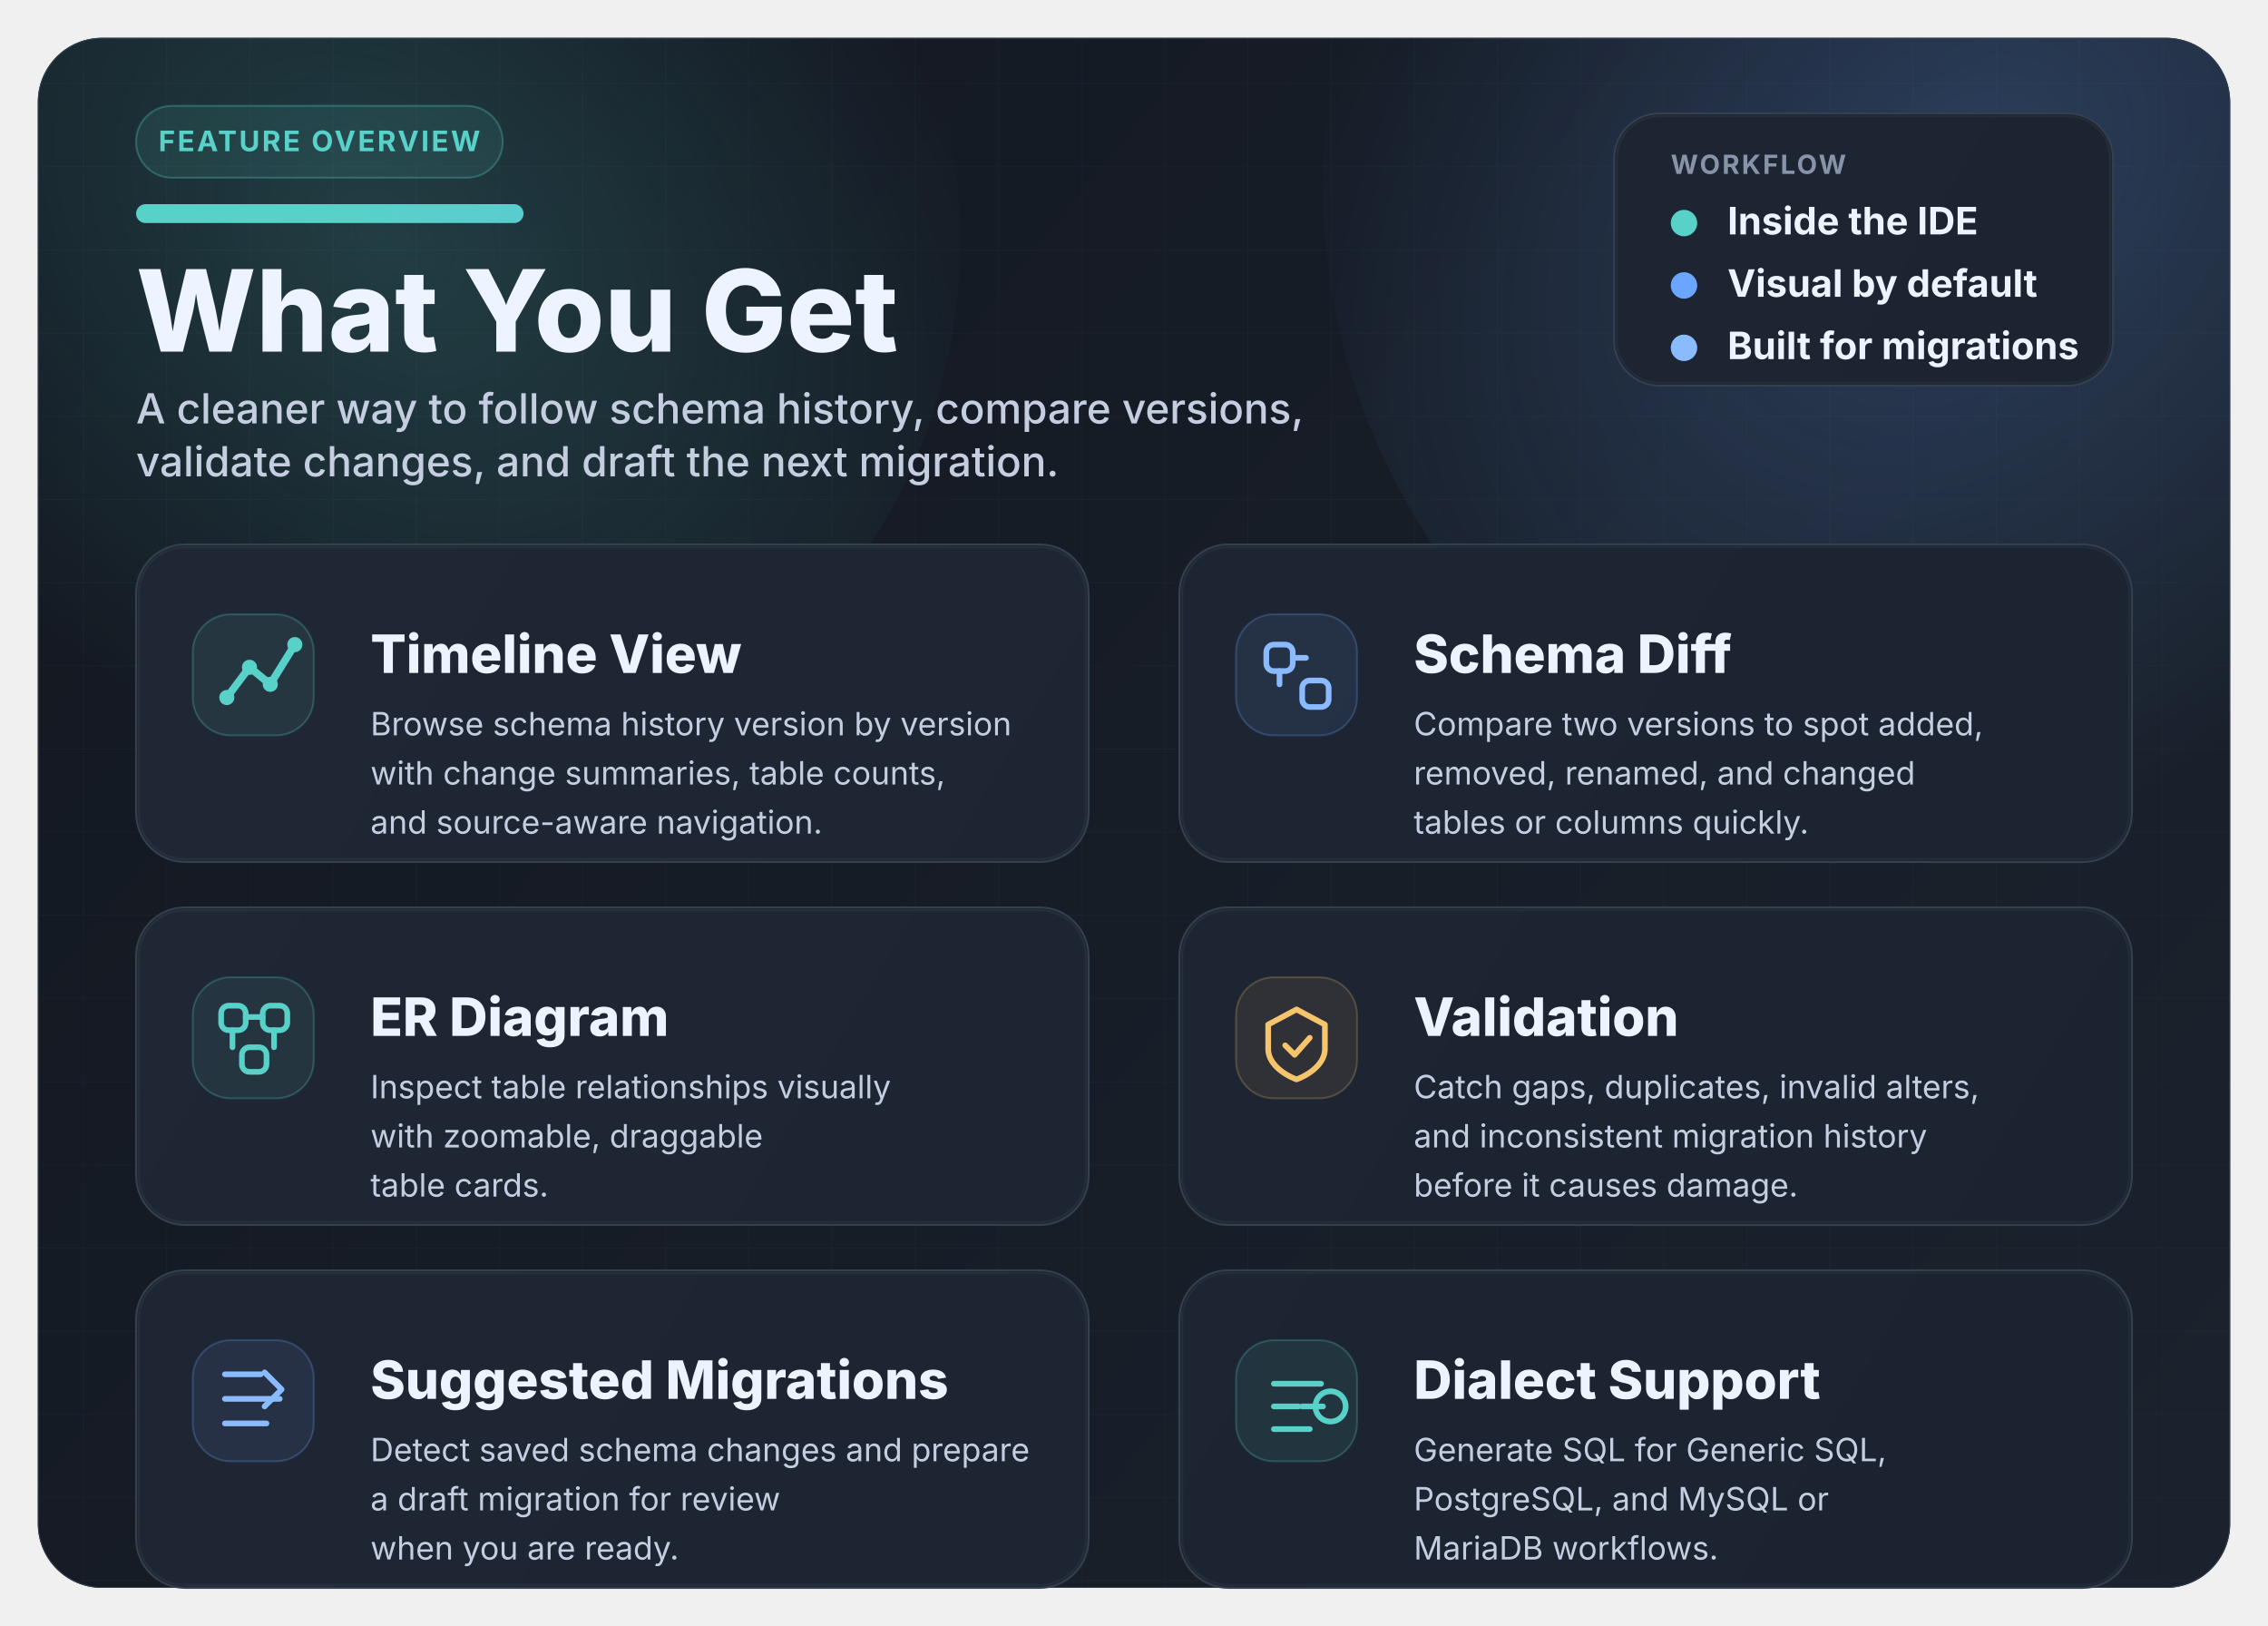
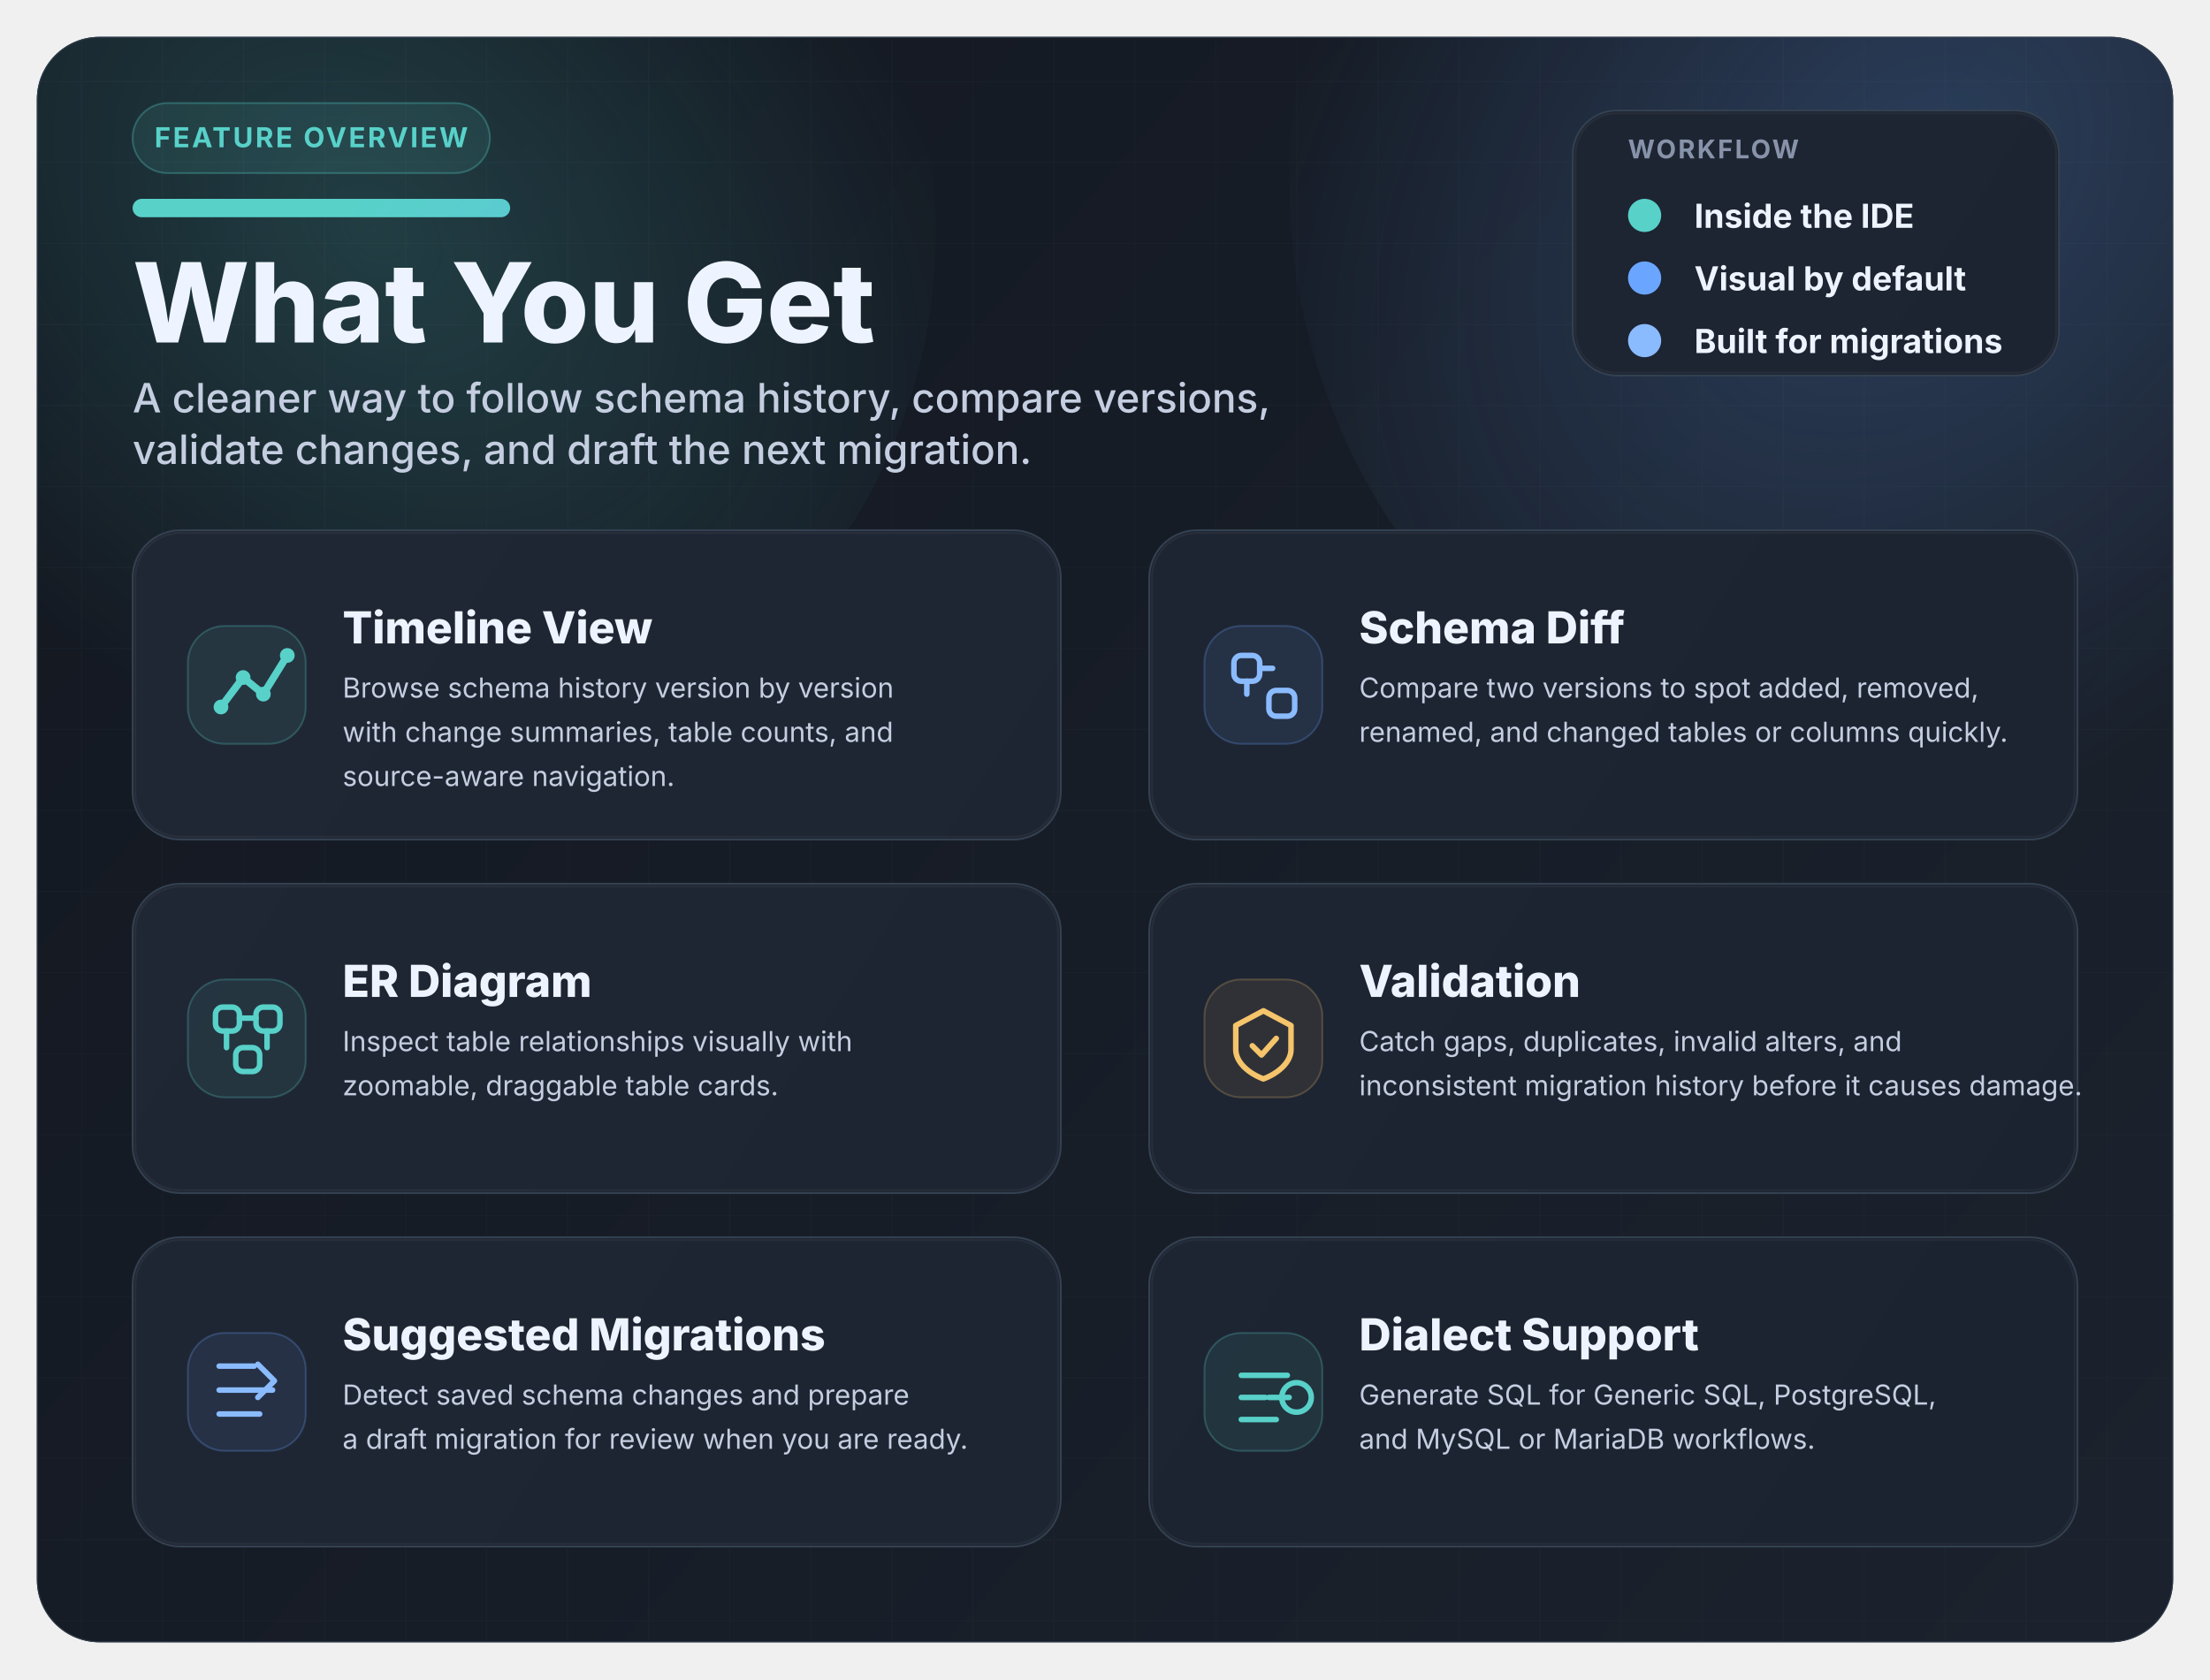
- <svg xmlns="http://www.w3.org/2000/svg" width="1200" height="860" viewBox="0 0 1200 860" fill="none" role="img" aria-labelledby="title desc">
+ <svg xmlns="http://www.w3.org/2000/svg" width="1200" height="912" viewBox="0 0 1200 912" fill="none" role="img" aria-labelledby="title desc">
  <defs>
-     <linearGradient id="pageBg" x1="98" y1="40" x2="1114" y2="860" gradientUnits="userSpaceOnUse">
+     <linearGradient id="pageBg" x1="98" y1="40" x2="1114" y2="912" gradientUnits="userSpaceOnUse">
      <stop stop-color="#131821" />
      <stop offset="1" stop-color="#1B222D" />
    </linearGradient>
    <linearGradient id="accent" x1="180" y1="120" x2="1010" y2="750" gradientUnits="userSpaceOnUse">
      <stop stop-color="#58D1C9" />
      <stop offset="0.58" stop-color="#6AA6FF" />
      <stop offset="1" stop-color="#8ABBFF" />
    </linearGradient>
-     <linearGradient id="cardBg" x1="138" y1="248" x2="1096" y2="812" gradientUnits="userSpaceOnUse">
+     <linearGradient id="cardBg" x1="138" y1="248" x2="1096" y2="864" gradientUnits="userSpaceOnUse">
      <stop stop-color="#202734" />
      <stop offset="1" stop-color="#1B2230" />
    </linearGradient>
    <linearGradient id="cardInset" x1="72" y1="248" x2="72" y2="412" gradientUnits="userSpaceOnUse">
      <stop stop-color="#FFFFFF" stop-opacity="0.05" />
      <stop offset="1" stop-color="#FFFFFF" stop-opacity="0" />
    </linearGradient>
    <radialGradient id="glowA" cx="0" cy="0" r="1" gradientUnits="userSpaceOnUse" gradientTransform="translate(204 126) rotate(41) scale(380 280)">
      <stop stop-color="#58D1C9" stop-opacity="0.2" />
      <stop offset="1" stop-color="#58D1C9" stop-opacity="0" />
    </radialGradient>
    <radialGradient id="glowB" cx="0" cy="0" r="1" gradientUnits="userSpaceOnUse" gradientTransform="translate(1040 98) rotate(135) scale(430 320)">
      <stop stop-color="#6AA6FF" stop-opacity="0.24" />
      <stop offset="1" stop-color="#6AA6FF" stop-opacity="0" />
    </radialGradient>
    <pattern id="grid" width="44" height="44" patternUnits="userSpaceOnUse">
      <path d="M44 0H0V44" stroke="#26303D" stroke-width="1" />
    </pattern>
    <filter id="shadow" x="-20%" y="-20%" width="140%" height="160%" color-interpolation-filters="sRGB">
      <feDropShadow dx="0" dy="14" stdDeviation="14" flood-color="#03080F" flood-opacity="0.28" />
    </filter>
    <clipPath id="frameClip">
-       <rect x="20" y="20" width="1160" height="820" rx="34" />
+       <rect x="20" y="20" width="1160" height="872" rx="34" />
    </clipPath>
  </defs>
  <g clip-path="url(#frameClip)">
-     <rect x="20" y="20" width="1160" height="820" rx="34" fill="url(#pageBg)" />
-     <rect x="20" y="20" width="1160" height="820" rx="34" fill="url(#grid)" opacity="0.22" />
+     <rect x="20" y="20" width="1160" height="872" rx="34" fill="url(#pageBg)" />
+     <rect x="20" y="20" width="1160" height="872" rx="34" fill="url(#grid)" opacity="0.22" />
    <circle cx="208" cy="126" r="300" fill="url(#glowA)" />
    <circle cx="1040" cy="98" r="340" fill="url(#glowB)" />
-     <rect x="20" y="20" width="1160" height="820" rx="34" stroke="#334050" />
+     <rect x="20" y="20" width="1160" height="872" rx="34" stroke="#334050" />
  </g>
  <rect x="72" y="56" width="194" height="38" rx="19" fill="#58D1C91A" stroke="#58D1C94D" />
  <text x="169" y="80" text-anchor="middle" fill="#58D1C9" font-family="Inter, Segoe UI, Arial, sans-serif" font-size="15" font-weight="700" letter-spacing="0.08em">FEATURE OVERVIEW</text>
  <rect x="72" y="108" width="205" height="10" rx="5" fill="url(#accent)" />
  <text x="72" y="186" fill="#EEF4FF" font-family="Inter, Segoe UI, Arial, sans-serif" font-size="60" font-weight="800">What You Get</text>
  <text x="72" y="224" fill="#C4CEE0" font-family="Inter, Segoe UI, Arial, sans-serif" font-size="22" font-weight="500">A cleaner way to follow schema history, compare versions,</text>
  <text x="72" y="252" fill="#C4CEE0" font-family="Inter, Segoe UI, Arial, sans-serif" font-size="22" font-weight="500">validate changes, and draft the next migration.</text>
  <g>
    <rect x="854" y="60" width="264" height="144" rx="24" fill="#1B2230" opacity="0.01" filter="url(#shadow)" />
    <rect x="854" y="60" width="264" height="144" rx="24" fill="url(#cardBg)" stroke="#334050" />
    <rect x="855.5" y="61.5" width="261" height="141" rx="22.5" stroke="#FFFFFF" stroke-opacity="0.04" />
-     <text x="884" y="92" fill="#8793A9" font-family="Inter, Segoe UI, Arial, sans-serif" font-size="14" font-weight="700" letter-spacing="0.08em">WORKFLOW</text>
-     <rect x="884" y="111" width="14" height="14" rx="7" fill="#58D1C9" />
-     <text x="914" y="124" fill="#EEF4FF" font-family="Inter, Segoe UI, Arial, sans-serif" font-size="20" font-weight="700">Inside the IDE</text>
-     <rect x="884" y="144" width="14" height="14" rx="7" fill="#6AA6FF" />
-     <text x="914" y="157" fill="#EEF4FF" font-family="Inter, Segoe UI, Arial, sans-serif" font-size="20" font-weight="700">Visual by default</text>
-     <rect x="884" y="177" width="14" height="14" rx="7" fill="#8ABBFF" />
-     <text x="914" y="190" fill="#EEF4FF" font-family="Inter, Segoe UI, Arial, sans-serif" font-size="20" font-weight="700">Built for migrations</text>
+     <text x="884" y="86" fill="#8793A9" font-family="Inter, Segoe UI, Arial, sans-serif" font-size="14" font-weight="700" letter-spacing="0.08em">WORKFLOW</text>
+     <circle cx="893" cy="117" r="9" fill="#58D1C9" />
+     <text x="920" y="117" dominant-baseline="middle" fill="#EEF4FF" font-family="Inter, Segoe UI, Arial, sans-serif" font-size="18" font-weight="700">Inside the IDE</text>
+     <circle cx="893" cy="151" r="9" fill="#6AA6FF" />
+     <text x="920" y="151" dominant-baseline="middle" fill="#EEF4FF" font-family="Inter, Segoe UI, Arial, sans-serif" font-size="18" font-weight="700">Visual by default</text>
+     <circle cx="893" cy="185" r="9" fill="#8ABBFF" />
+     <text x="920" y="185" dominant-baseline="middle" fill="#EEF4FF" font-family="Inter, Segoe UI, Arial, sans-serif" font-size="18" font-weight="700">Built for migrations</text>
  </g>
  <g>
    <rect x="72" y="288" width="504" height="168" rx="26" fill="#1B2230" opacity="0.01" filter="url(#shadow)" />
    <rect x="72" y="288" width="504" height="168" rx="26" fill="url(#cardBg)" stroke="#334050" />
    <rect x="73.5" y="289.5" width="501" height="165" rx="24.5" stroke="#FFFFFF" stroke-opacity="0.04" />
-     <rect x="102" y="325" width="64" height="64" rx="20" fill="#58D1C918" stroke="#58D1C940" />
-     <path d="M120 369L132 353L143 362L156 341" stroke="#58D1C9" stroke-width="4" stroke-linecap="round" stroke-linejoin="round" />
-     <circle cx="120" cy="369" r="4" fill="#58D1C9" />
-     <circle cx="132" cy="353" r="4" fill="#58D1C9" />
-     <circle cx="143" cy="362" r="4" fill="#58D1C9" />
-     <circle cx="156" cy="341" r="4" fill="#58D1C9" />
-     <text x="196" y="356" fill="#EEF4FF" font-family="Inter, Segoe UI, Arial, sans-serif" font-size="28" font-weight="800">Timeline View</text>
-     <text x="196" y="389" fill="#C4CEE0" font-family="Inter, Segoe UI, Arial, sans-serif" font-size="17">Browse schema history version by version</text>
-     <text x="196" y="415" fill="#C4CEE0" font-family="Inter, Segoe UI, Arial, sans-serif" font-size="17">with change summaries, table counts,</text>
-     <text x="196" y="441" fill="#C4CEE0" font-family="Inter, Segoe UI, Arial, sans-serif" font-size="17">and source-aware navigation.</text>
+     <rect x="102" y="340" width="64" height="64" rx="20" fill="#58D1C918" stroke="#58D1C940" />
+     <path d="M120 384L132 368L143 377L156 356" stroke="#58D1C9" stroke-width="4" stroke-linecap="round" stroke-linejoin="round" />
+     <circle cx="120" cy="384" r="4" fill="#58D1C9" />
+     <circle cx="132" cy="368" r="4" fill="#58D1C9" />
+     <circle cx="143" cy="377" r="4" fill="#58D1C9" />
+     <circle cx="156" cy="356" r="4" fill="#58D1C9" />
+     <text x="186" y="332" dominant-baseline="hanging" fill="#EEF4FF" font-family="Inter, Segoe UI, Arial, sans-serif" font-size="24" font-weight="800">Timeline View</text>
+     <text x="186" y="368" dominant-baseline="hanging" fill="#C4CEE0" font-family="Inter, Segoe UI, Arial, sans-serif" font-size="15">Browse schema history version by version</text>
+     <text x="186" y="392" dominant-baseline="hanging" fill="#C4CEE0" font-family="Inter, Segoe UI, Arial, sans-serif" font-size="15">with change summaries, table counts, and</text>
+     <text x="186" y="416" dominant-baseline="hanging" fill="#C4CEE0" font-family="Inter, Segoe UI, Arial, sans-serif" font-size="15">source-aware navigation.</text>
  </g>
  <g>
    <rect x="624" y="288" width="504" height="168" rx="26" fill="#1B2230" opacity="0.01" filter="url(#shadow)" />
    <rect x="624" y="288" width="504" height="168" rx="26" fill="url(#cardBg)" stroke="#334050" />
    <rect x="625.5" y="289.5" width="501" height="165" rx="24.5" stroke="#FFFFFF" stroke-opacity="0.04" />
-     <rect x="654" y="325" width="64" height="64" rx="20" fill="#6AA6FF18" stroke="#6AA6FF40" />
-     <rect x="670" y="341" width="14" height="14" rx="4" stroke="#8ABBFF" stroke-width="3" />
-     <rect x="689" y="360" width="14" height="14" rx="4" stroke="#8ABBFF" stroke-width="3" />
-     <path d="M684 348H691M677 355V362" stroke="#8ABBFF" stroke-width="3" stroke-linecap="round" />
-     <text x="748" y="356" fill="#EEF4FF" font-family="Inter, Segoe UI, Arial, sans-serif" font-size="28" font-weight="800">Schema Diff</text>
-     <text x="748" y="389" fill="#C4CEE0" font-family="Inter, Segoe UI, Arial, sans-serif" font-size="17">Compare two versions to spot added,</text>
-     <text x="748" y="415" fill="#C4CEE0" font-family="Inter, Segoe UI, Arial, sans-serif" font-size="17">removed, renamed, and changed</text>
-     <text x="748" y="441" fill="#C4CEE0" font-family="Inter, Segoe UI, Arial, sans-serif" font-size="17">tables or columns quickly.</text>
+     <rect x="654" y="340" width="64" height="64" rx="20" fill="#6AA6FF18" stroke="#6AA6FF40" />
+     <rect x="670" y="356" width="14" height="14" rx="4" stroke="#8ABBFF" stroke-width="3" />
+     <rect x="689" y="375" width="14" height="14" rx="4" stroke="#8ABBFF" stroke-width="3" />
+     <path d="M684 363H691M677 370V377" stroke="#8ABBFF" stroke-width="3" stroke-linecap="round" />
+     <text x="738" y="332" dominant-baseline="hanging" fill="#EEF4FF" font-family="Inter, Segoe UI, Arial, sans-serif" font-size="24" font-weight="800">Schema Diff</text>
+     <text x="738" y="368" dominant-baseline="hanging" fill="#C4CEE0" font-family="Inter, Segoe UI, Arial, sans-serif" font-size="15">Compare two versions to spot added, removed,</text>
+     <text x="738" y="392" dominant-baseline="hanging" fill="#C4CEE0" font-family="Inter, Segoe UI, Arial, sans-serif" font-size="15">renamed, and changed tables or columns quickly.</text>
  </g>
  <g>
    <rect x="72" y="480" width="504" height="168" rx="26" fill="#1B2230" opacity="0.01" filter="url(#shadow)" />
    <rect x="72" y="480" width="504" height="168" rx="26" fill="url(#cardBg)" stroke="#334050" />
    <rect x="73.5" y="481.5" width="501" height="165" rx="24.5" stroke="#FFFFFF" stroke-opacity="0.04" />
-     <rect x="102" y="517" width="64" height="64" rx="20" fill="#58D1C918" stroke="#58D1C940" />
-     <rect x="117" y="532" width="13" height="13" rx="4" stroke="#58D1C9" stroke-width="3" />
-     <rect x="139" y="532" width="13" height="13" rx="4" stroke="#58D1C9" stroke-width="3" />
-     <rect x="128" y="554" width="13" height="13" rx="4" stroke="#58D1C9" stroke-width="3" />
-     <path d="M130 538H139M145 545V554M123 545V554" stroke="#58D1C9" stroke-width="3" stroke-linecap="round" />
-     <text x="196" y="548" fill="#EEF4FF" font-family="Inter, Segoe UI, Arial, sans-serif" font-size="28" font-weight="800">ER Diagram</text>
-     <text x="196" y="581" fill="#C4CEE0" font-family="Inter, Segoe UI, Arial, sans-serif" font-size="17">Inspect table relationships visually</text>
-     <text x="196" y="607" fill="#C4CEE0" font-family="Inter, Segoe UI, Arial, sans-serif" font-size="17">with zoomable, draggable</text>
-     <text x="196" y="633" fill="#C4CEE0" font-family="Inter, Segoe UI, Arial, sans-serif" font-size="17">table cards.</text>
+     <rect x="102" y="532" width="64" height="64" rx="20" fill="#58D1C918" stroke="#58D1C940" />
+     <rect x="117" y="547" width="13" height="13" rx="4" stroke="#58D1C9" stroke-width="3" />
+     <rect x="139" y="547" width="13" height="13" rx="4" stroke="#58D1C9" stroke-width="3" />
+     <rect x="128" y="569" width="13" height="13" rx="4" stroke="#58D1C9" stroke-width="3" />
+     <path d="M130 553H139M145 560V569M123 560V569" stroke="#58D1C9" stroke-width="3" stroke-linecap="round" />
+     <text x="186" y="524" dominant-baseline="hanging" fill="#EEF4FF" font-family="Inter, Segoe UI, Arial, sans-serif" font-size="24" font-weight="800">ER Diagram</text>
+     <text x="186" y="560" dominant-baseline="hanging" fill="#C4CEE0" font-family="Inter, Segoe UI, Arial, sans-serif" font-size="15">Inspect table relationships visually with</text>
+     <text x="186" y="584" dominant-baseline="hanging" fill="#C4CEE0" font-family="Inter, Segoe UI, Arial, sans-serif" font-size="15">zoomable, draggable table cards.</text>
  </g>
  <g>
    <rect x="624" y="480" width="504" height="168" rx="26" fill="#1B2230" opacity="0.01" filter="url(#shadow)" />
    <rect x="624" y="480" width="504" height="168" rx="26" fill="url(#cardBg)" stroke="#334050" />
    <rect x="625.5" y="481.5" width="501" height="165" rx="24.5" stroke="#FFFFFF" stroke-opacity="0.04" />
-     <rect x="654" y="517" width="64" height="64" rx="20" fill="#F5C46B16" stroke="#F5C46B38" />
-     <path d="M686 534L701 542V555C701 562 694 568 686 571C678 568 671 562 671 555V542L686 534Z" stroke="#F5C46B" stroke-width="3" stroke-linejoin="round" />
-     <path d="M680 553L685 558L693 549" stroke="#F5C46B" stroke-width="3" stroke-linecap="round" stroke-linejoin="round" />
-     <text x="748" y="548" fill="#EEF4FF" font-family="Inter, Segoe UI, Arial, sans-serif" font-size="28" font-weight="800">Validation</text>
-     <text x="748" y="581" fill="#C4CEE0" font-family="Inter, Segoe UI, Arial, sans-serif" font-size="17">Catch gaps, duplicates, invalid alters,</text>
-     <text x="748" y="607" fill="#C4CEE0" font-family="Inter, Segoe UI, Arial, sans-serif" font-size="17">and inconsistent migration history</text>
-     <text x="748" y="633" fill="#C4CEE0" font-family="Inter, Segoe UI, Arial, sans-serif" font-size="17">before it causes damage.</text>
+     <rect x="654" y="532" width="64" height="64" rx="20" fill="#F5C46B16" stroke="#F5C46B38" />
+     <path d="M686 549L701 557V570C701 577 694 583 686 586C678 583 671 577 671 570V557L686 549Z" stroke="#F5C46B" stroke-width="3" stroke-linejoin="round" />
+     <path d="M680 568L685 573L693 564" stroke="#F5C46B" stroke-width="3" stroke-linecap="round" stroke-linejoin="round" />
+     <text x="738" y="524" dominant-baseline="hanging" fill="#EEF4FF" font-family="Inter, Segoe UI, Arial, sans-serif" font-size="24" font-weight="800">Validation</text>
+     <text x="738" y="560" dominant-baseline="hanging" fill="#C4CEE0" font-family="Inter, Segoe UI, Arial, sans-serif" font-size="15">Catch gaps, duplicates, invalid alters, and</text>
+     <text x="738" y="584" dominant-baseline="hanging" fill="#C4CEE0" font-family="Inter, Segoe UI, Arial, sans-serif" font-size="15">inconsistent migration history before it causes damage.</text>
  </g>
  <g>
    <rect x="72" y="672" width="504" height="168" rx="26" fill="#1B2230" opacity="0.01" filter="url(#shadow)" />
    <rect x="72" y="672" width="504" height="168" rx="26" fill="url(#cardBg)" stroke="#334050" />
    <rect x="73.5" y="673.5" width="501" height="165" rx="24.5" stroke="#FFFFFF" stroke-opacity="0.04" />
-     <rect x="102" y="709" width="64" height="64" rx="20" fill="#6AA6FF18" stroke="#6AA6FF40" />
-     <path d="M119 740H148" stroke="#8ABBFF" stroke-width="3" stroke-linecap="round" />
-     <path d="M119 727H138" stroke="#8ABBFF" stroke-width="3" stroke-linecap="round" />
-     <path d="M119 753H141" stroke="#8ABBFF" stroke-width="3" stroke-linecap="round" />
-     <path d="M140 726L149 735L140 744" stroke="#8ABBFF" stroke-width="3" stroke-linecap="round" stroke-linejoin="round" />
-     <text x="196" y="740" fill="#EEF4FF" font-family="Inter, Segoe UI, Arial, sans-serif" font-size="28" font-weight="800">Suggested Migrations</text>
-     <text x="196" y="773" fill="#C4CEE0" font-family="Inter, Segoe UI, Arial, sans-serif" font-size="17">Detect saved schema changes and prepare</text>
-     <text x="196" y="799" fill="#C4CEE0" font-family="Inter, Segoe UI, Arial, sans-serif" font-size="17">a draft migration for review</text>
-     <text x="196" y="825" fill="#C4CEE0" font-family="Inter, Segoe UI, Arial, sans-serif" font-size="17">when you are ready.</text>
+     <rect x="102" y="724" width="64" height="64" rx="20" fill="#6AA6FF18" stroke="#6AA6FF40" />
+     <path d="M119 755H148" stroke="#8ABBFF" stroke-width="3" stroke-linecap="round" />
+     <path d="M119 742H138" stroke="#8ABBFF" stroke-width="3" stroke-linecap="round" />
+     <path d="M119 768H141" stroke="#8ABBFF" stroke-width="3" stroke-linecap="round" />
+     <path d="M140 741L149 750L140 759" stroke="#8ABBFF" stroke-width="3" stroke-linecap="round" stroke-linejoin="round" />
+     <text x="186" y="716" dominant-baseline="hanging" fill="#EEF4FF" font-family="Inter, Segoe UI, Arial, sans-serif" font-size="24" font-weight="800">Suggested Migrations</text>
+     <text x="186" y="752" dominant-baseline="hanging" fill="#C4CEE0" font-family="Inter, Segoe UI, Arial, sans-serif" font-size="15">Detect saved schema changes and prepare</text>
+     <text x="186" y="776" dominant-baseline="hanging" fill="#C4CEE0" font-family="Inter, Segoe UI, Arial, sans-serif" font-size="15">a draft migration for review when you are ready.</text>
  </g>
  <g>
    <rect x="624" y="672" width="504" height="168" rx="26" fill="#1B2230" opacity="0.01" filter="url(#shadow)" />
    <rect x="624" y="672" width="504" height="168" rx="26" fill="url(#cardBg)" stroke="#334050" />
    <rect x="625.5" y="673.5" width="501" height="165" rx="24.5" stroke="#FFFFFF" stroke-opacity="0.04" />
-     <rect x="654" y="709" width="64" height="64" rx="20" fill="#58D1C918" stroke="#58D1C940" />
-     <path d="M674 732H699" stroke="#58D1C9" stroke-width="3" stroke-linecap="round" />
-     <path d="M674 744H687" stroke="#58D1C9" stroke-width="3" stroke-linecap="round" />
-     <path d="M689 744H700" stroke="#58D1C9" stroke-width="3" stroke-linecap="round" />
-     <path d="M674 756H693" stroke="#58D1C9" stroke-width="3" stroke-linecap="round" />
-     <circle cx="704" cy="744" r="8" stroke="#58D1C9" stroke-width="3" />
-     <text x="748" y="740" fill="#EEF4FF" font-family="Inter, Segoe UI, Arial, sans-serif" font-size="28" font-weight="800">Dialect Support</text>
-     <text x="748" y="773" fill="#C4CEE0" font-family="Inter, Segoe UI, Arial, sans-serif" font-size="17">Generate SQL for Generic SQL,</text>
-     <text x="748" y="799" fill="#C4CEE0" font-family="Inter, Segoe UI, Arial, sans-serif" font-size="17">PostgreSQL, and MySQL or</text>
-     <text x="748" y="825" fill="#C4CEE0" font-family="Inter, Segoe UI, Arial, sans-serif" font-size="17">MariaDB workflows.</text>
+     <rect x="654" y="724" width="64" height="64" rx="20" fill="#58D1C918" stroke="#58D1C940" />
+     <path d="M674 747H699" stroke="#58D1C9" stroke-width="3" stroke-linecap="round" />
+     <path d="M674 759H687" stroke="#58D1C9" stroke-width="3" stroke-linecap="round" />
+     <path d="M689 759H700" stroke="#58D1C9" stroke-width="3" stroke-linecap="round" />
+     <path d="M674 771H693" stroke="#58D1C9" stroke-width="3" stroke-linecap="round" />
+     <circle cx="704" cy="759" r="8" stroke="#58D1C9" stroke-width="3" />
+     <text x="738" y="716" dominant-baseline="hanging" fill="#EEF4FF" font-family="Inter, Segoe UI, Arial, sans-serif" font-size="24" font-weight="800">Dialect Support</text>
+     <text x="738" y="752" dominant-baseline="hanging" fill="#C4CEE0" font-family="Inter, Segoe UI, Arial, sans-serif" font-size="15">Generate SQL for Generic SQL, PostgreSQL,</text>
+     <text x="738" y="776" dominant-baseline="hanging" fill="#C4CEE0" font-family="Inter, Segoe UI, Arial, sans-serif" font-size="15">and MySQL or MariaDB workflows.</text>
  </g>
</svg>
